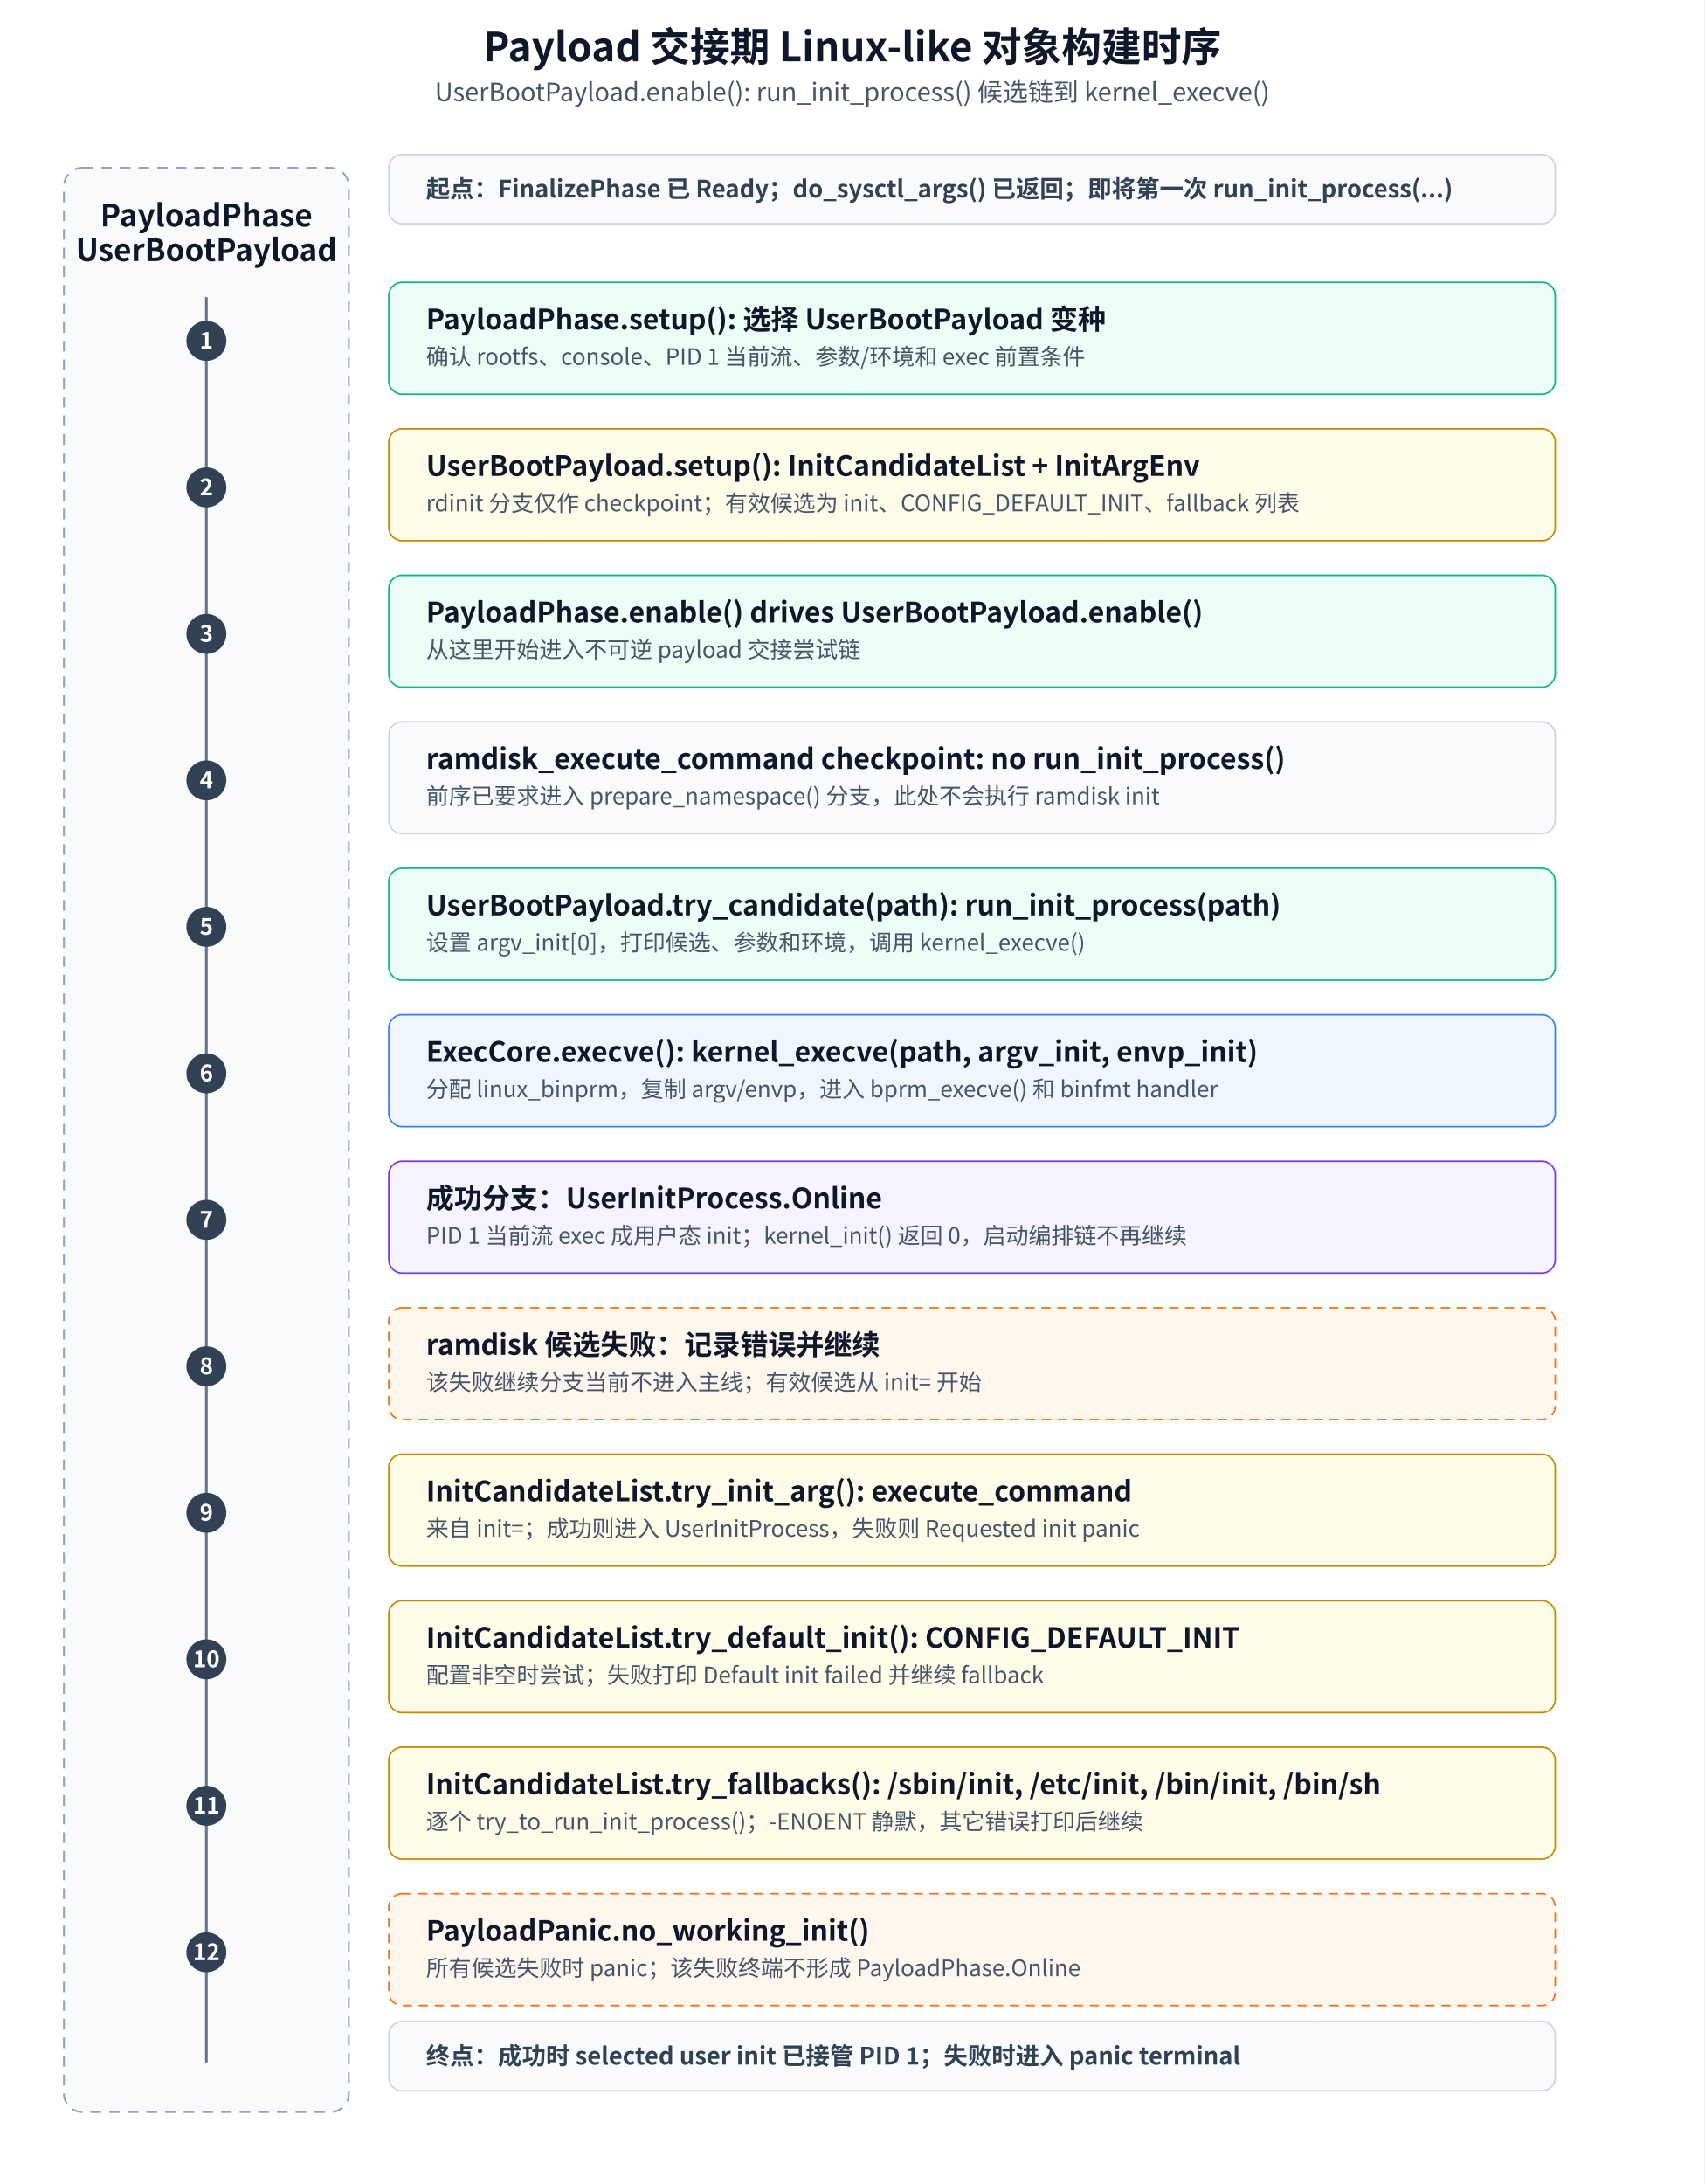
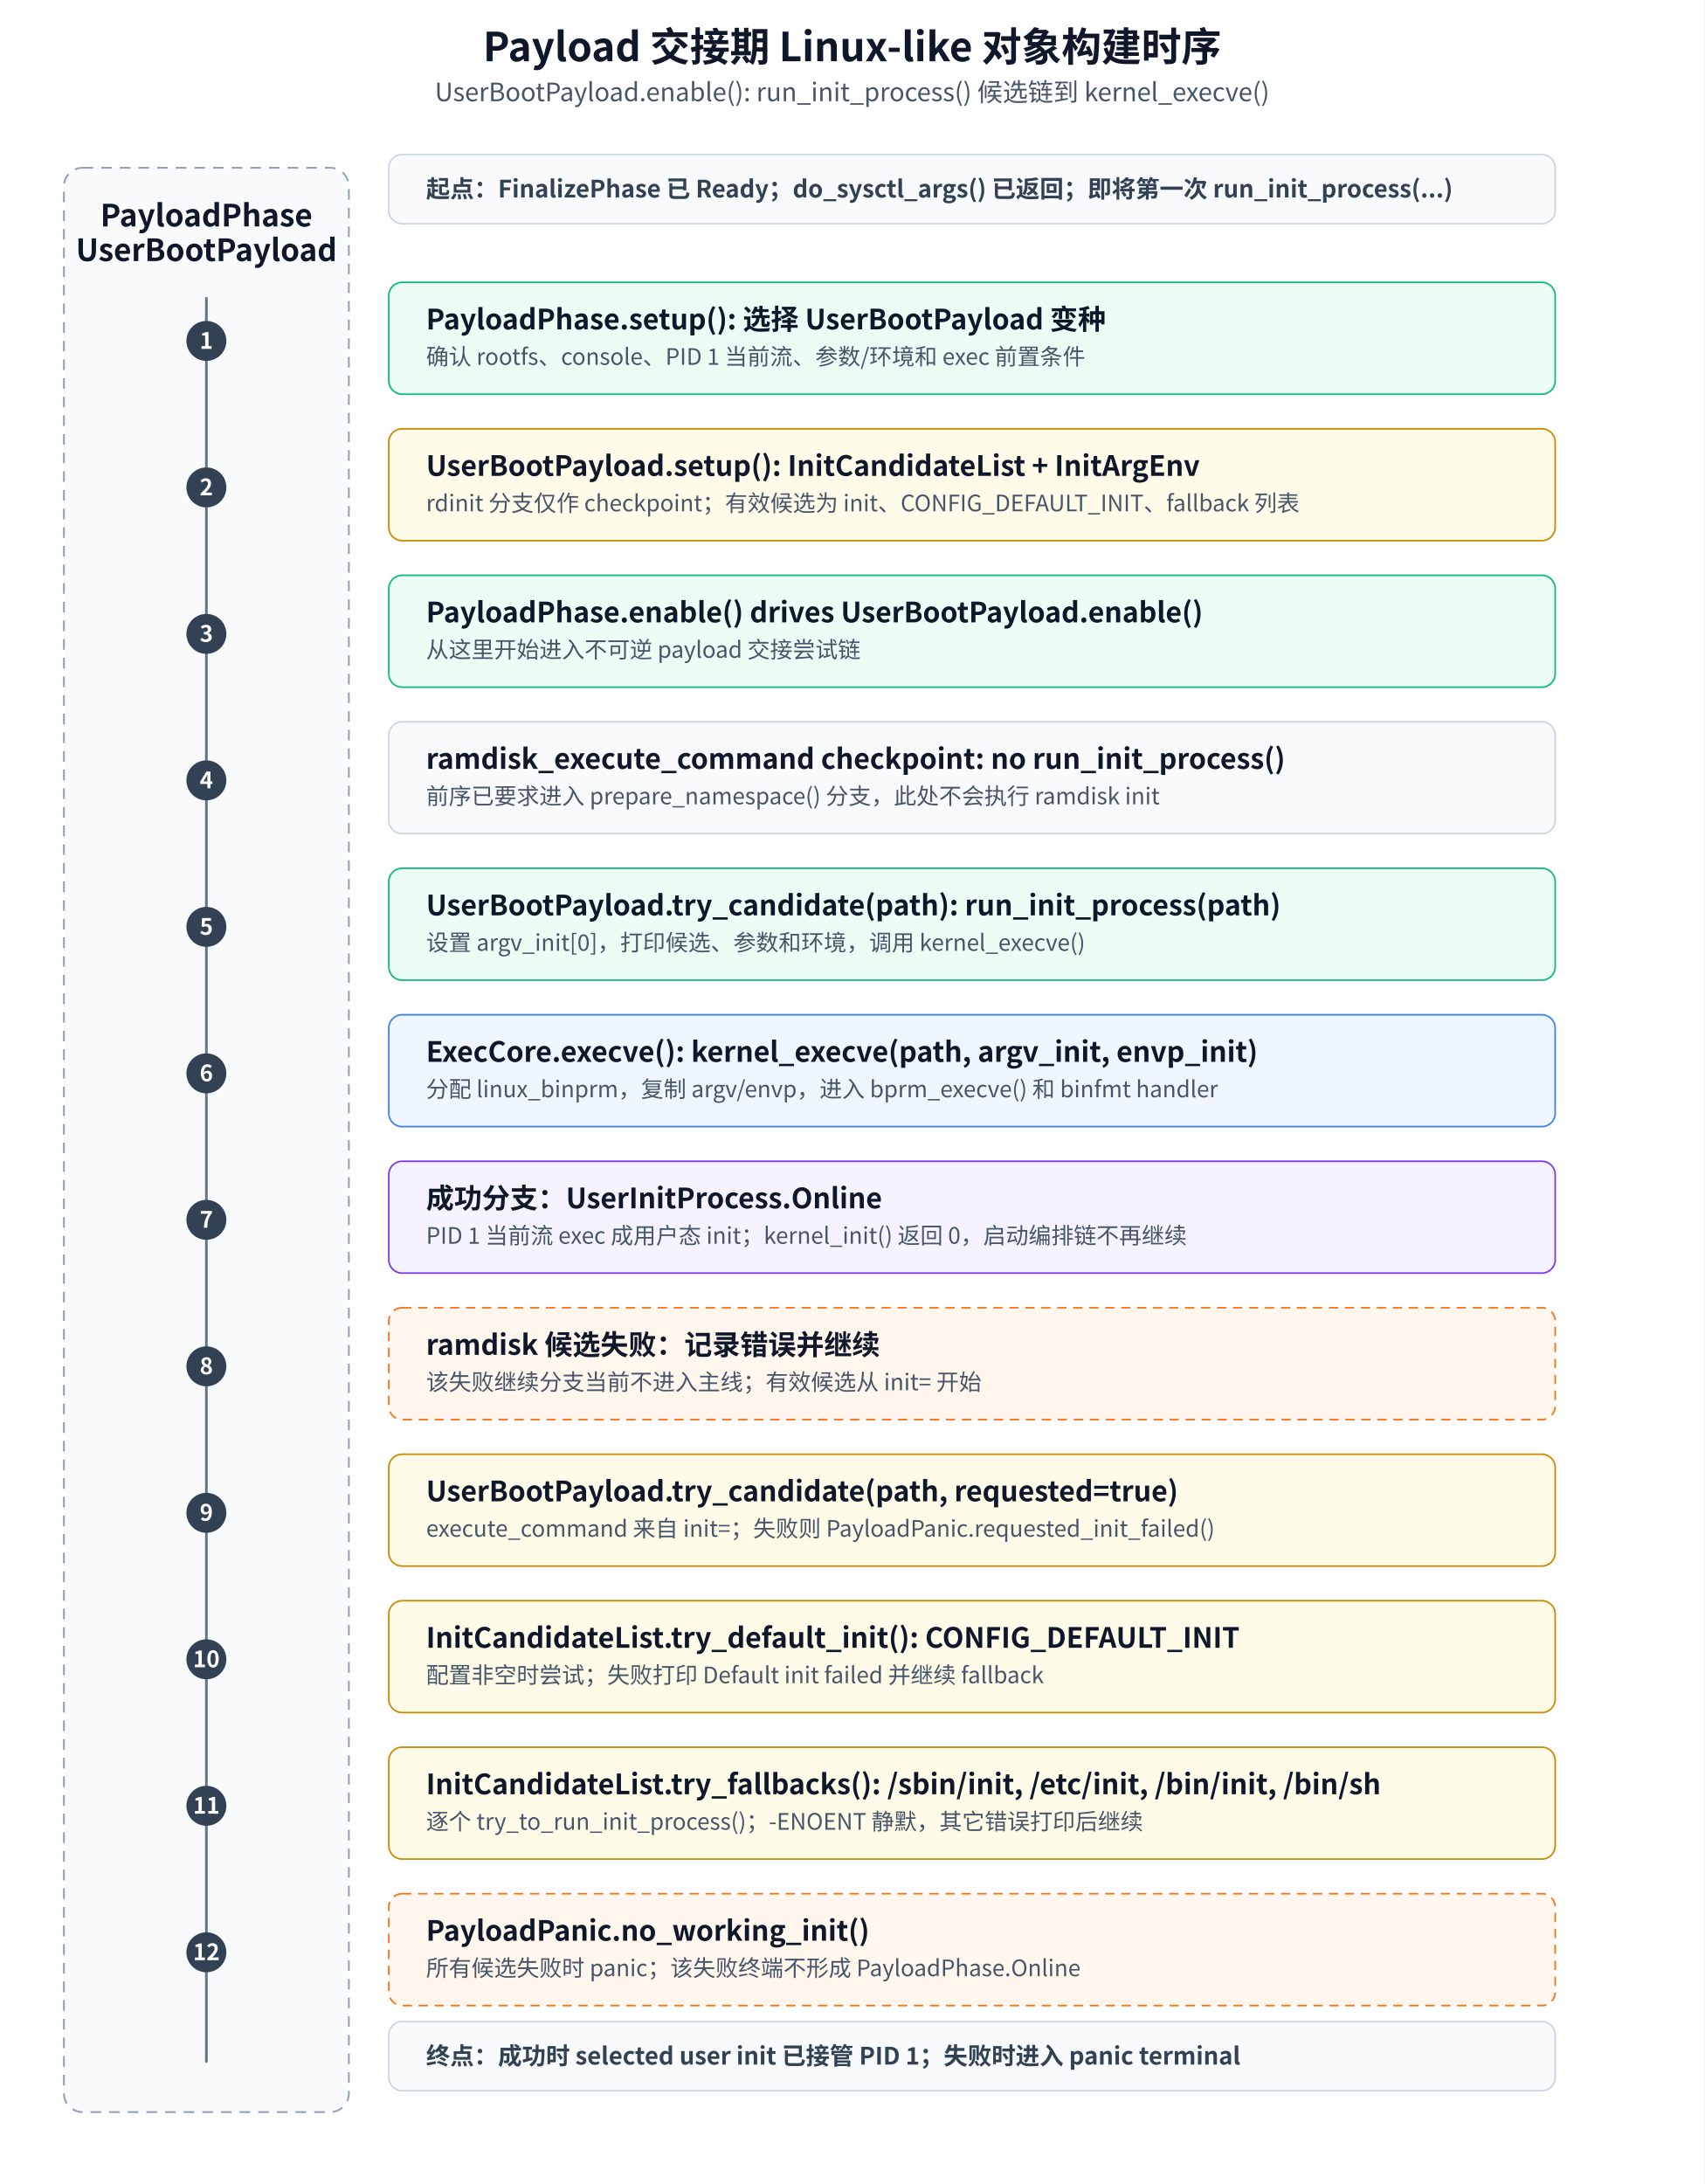
<svg xmlns="http://www.w3.org/2000/svg" width="1280" height="1640" viewBox="0 0 1280 1640" role="img" aria-labelledby="title desc">
  <defs>
    <style>
      text { font-family: "Microsoft YaHei", "Noto Sans CJK SC", "Source Han Sans SC", Arial, sans-serif; fill: #0f172a; }
      .title { font-size: 30px; font-weight: 600; }
      .subtitle { font-size: 19px; fill: #475569; }
      .lane { fill: #f8fafc; stroke: #94a3b8; stroke-width: 1.4; stroke-dasharray: 8 6; }
      .box { fill: #fff; stroke: #334155; stroke-width: 1.2; }
      .stage { fill: #f8fafc; stroke: #cbd5e1; stroke-width: 1.2; }
      .formal { fill: #ecfdf5; stroke: #10b981; }
      .exec { fill: #eff6ff; stroke: #3b82f6; }
      .arg { fill: #fefce8; stroke: #ca8a04; }
      .handoff { fill: #f5f3ff; stroke: #7c3aed; }
      .terminal { fill: #fff7ed; stroke: #f97316; stroke-dasharray: 7 5; }
      .checkpoint { fill: #f8fafc; stroke: #cbd5e1; }
      .obj { font-size: 23px; font-weight: 600; dominant-baseline: middle; }
      .line1 { font-size: 21px; font-weight: 600; dominant-baseline: middle; }
      .line2 { font-size: 17px; fill: #475569; dominant-baseline: middle; }
      .boundary { font-size: 18px; font-weight: 600; fill: #334155; dominant-baseline: middle; }
      .num { font-size: 17px; font-weight: 600; fill: #fff; text-anchor: middle; dominant-baseline: middle; }
      .timeline { stroke: #64748b; stroke-width: 2; stroke-linecap: round; }
      .dot { fill: #334155; }
    </style>
  </defs>
  <rect width="1280" height="1640" fill="#fff" />
  <text x="640" y="46" text-anchor="middle" class="title">Payload 交接期 Linux-like 对象构建时序</text>
  <text x="640" y="76" text-anchor="middle" class="subtitle">UserBootPayload.enable(): run_init_process() 候选链到 kernel_execve()</text>
  <rect x="48" y="126" width="214" height="1460" rx="14" class="lane" />
  <text x="155" y="162" text-anchor="middle" class="obj">PayloadPhase</text>
  <text x="155" y="188" text-anchor="middle" class="obj">UserBootPayload</text>
  <line x1="155" y1="224" x2="155" y2="1548" class="timeline" />
  <rect x="292" y="116" width="876" height="52" rx="10" class="stage" />
  <text x="320" y="142" class="boundary">起点：FinalizePhase 已 Ready；do_sysctl_args() 已返回；即将第一次 run_init_process(...)</text>
  <g transform="translate(0 -48)">
    <g transform="translate(0 56)">
      <circle cx="155" cy="248" r="15" class="dot" />
      <text x="155" y="248" class="num">1</text>
      <rect x="292" y="204" width="876" height="84" rx="10" class="box formal" />
      <text x="320" y="232" class="line1">PayloadPhase.setup(): 选择 UserBootPayload 变种</text>
      <text x="320" y="260" class="line2">确认 rootfs、console、PID 1 当前流、参数/环境和 exec 前置条件</text>
    </g>
    <g transform="translate(0 166)">
      <circle cx="155" cy="248" r="15" class="dot" />
      <text x="155" y="248" class="num">2</text>
      <rect x="292" y="204" width="876" height="84" rx="10" class="box arg" />
      <text x="320" y="232" class="line1">UserBootPayload.setup(): InitCandidateList + InitArgEnv</text>
      <text x="320" y="260" class="line2">rdinit 分支仅作 checkpoint；有效候选为 init、CONFIG_DEFAULT_INIT、fallback 列表</text>
    </g>
    <g transform="translate(0 276)">
      <circle cx="155" cy="248" r="15" class="dot" />
      <text x="155" y="248" class="num">3</text>
      <rect x="292" y="204" width="876" height="84" rx="10" class="box formal" />
      <text x="320" y="232" class="line1">PayloadPhase.enable() drives UserBootPayload.enable()</text>
      <text x="320" y="260" class="line2">从这里开始进入不可逆 payload 交接尝试链</text>
    </g>
    <g transform="translate(0 386)">
      <circle cx="155" cy="248" r="15" class="dot" />
      <text x="155" y="248" class="num">4</text>
      <rect x="292" y="204" width="876" height="84" rx="10" class="box checkpoint" />
      <text x="320" y="232" class="line1">ramdisk_execute_command checkpoint: no run_init_process()</text>
      <text x="320" y="260" class="line2">前序已要求进入 prepare_namespace() 分支，此处不会执行 ramdisk init</text>
    </g>
    <g transform="translate(0 496)">
      <circle cx="155" cy="248" r="15" class="dot" />
      <text x="155" y="248" class="num">5</text>
      <rect x="292" y="204" width="876" height="84" rx="10" class="box formal" />
      <text x="320" y="232" class="line1">UserBootPayload.try_candidate(path): run_init_process(path)</text>
      <text x="320" y="260" class="line2">设置 argv_init[0]，打印候选、参数和环境，调用 kernel_execve()</text>
    </g>
    <g transform="translate(0 606)">
      <circle cx="155" cy="248" r="15" class="dot" />
      <text x="155" y="248" class="num">6</text>
      <rect x="292" y="204" width="876" height="84" rx="10" class="box exec" />
      <text x="320" y="232" class="line1">ExecCore.execve(): kernel_execve(path, argv_init, envp_init)</text>
      <text x="320" y="260" class="line2">分配 linux_binprm，复制 argv/envp，进入 bprm_execve() 和 binfmt handler</text>
    </g>
    <g transform="translate(0 716)">
      <circle cx="155" cy="248" r="15" class="dot" />
      <text x="155" y="248" class="num">7</text>
      <rect x="292" y="204" width="876" height="84" rx="10" class="box handoff" />
      <text x="320" y="232" class="line1">成功分支：UserInitProcess.Online</text>
      <text x="320" y="260" class="line2">PID 1 当前流 exec 成用户态 init；kernel_init() 返回 0，启动编排链不再继续</text>
    </g>
    <g transform="translate(0 826)">
      <circle cx="155" cy="248" r="15" class="dot" />
      <text x="155" y="248" class="num">8</text>
      <rect x="292" y="204" width="876" height="84" rx="10" class="box terminal" />
      <text x="320" y="232" class="line1">ramdisk 候选失败：记录错误并继续</text>
      <text x="320" y="260" class="line2">该失败继续分支当前不进入主线；有效候选从 init= 开始</text>
    </g>
    <g transform="translate(0 936)">
      <circle cx="155" cy="248" r="15" class="dot" />
      <text x="155" y="248" class="num">9</text>
      <rect x="292" y="204" width="876" height="84" rx="10" class="box arg" />
-       <text x="320" y="232" class="line1">InitCandidateList.try_init_arg(): execute_command</text>
-       <text x="320" y="260" class="line2">来自 init=；成功则进入 UserInitProcess，失败则 Requested init panic</text>
+       <text x="320" y="232" class="line1">UserBootPayload.try_candidate(path, requested=true)</text>
+       <text x="320" y="260" class="line2">execute_command 来自 init=；失败则 PayloadPanic.requested_init_failed()</text>
    </g>
    <g transform="translate(0 1046)">
      <circle cx="155" cy="248" r="15" class="dot" />
      <text x="155" y="248" class="num">10</text>
      <rect x="292" y="204" width="876" height="84" rx="10" class="box arg" />
      <text x="320" y="232" class="line1">InitCandidateList.try_default_init(): CONFIG_DEFAULT_INIT</text>
      <text x="320" y="260" class="line2">配置非空时尝试；失败打印 Default init failed 并继续 fallback</text>
    </g>
    <g transform="translate(0 1156)">
      <circle cx="155" cy="248" r="15" class="dot" />
      <text x="155" y="248" class="num">11</text>
      <rect x="292" y="204" width="876" height="84" rx="10" class="box arg" />
      <text x="320" y="232" class="line1">InitCandidateList.try_fallbacks(): /sbin/init, /etc/init, /bin/init, /bin/sh</text>
      <text x="320" y="260" class="line2">逐个 try_to_run_init_process()；-ENOENT 静默，其它错误打印后继续</text>
    </g>
    <g transform="translate(0 1266)">
      <circle cx="155" cy="248" r="15" class="dot" />
      <text x="155" y="248" class="num">12</text>
      <rect x="292" y="204" width="876" height="84" rx="10" class="box terminal" />
      <text x="320" y="232" class="line1">PayloadPanic.no_working_init()</text>
      <text x="320" y="260" class="line2">所有候选失败时 panic；该失败终端不形成 PayloadPhase.Online</text>
    </g>
  </g>
  <rect x="292" y="1518" width="876" height="52" rx="10" class="stage" />
  <text x="320" y="1544" class="boundary">终点：成功时 selected user init 已接管 PID 1；失败时进入 panic terminal</text>
</svg>
